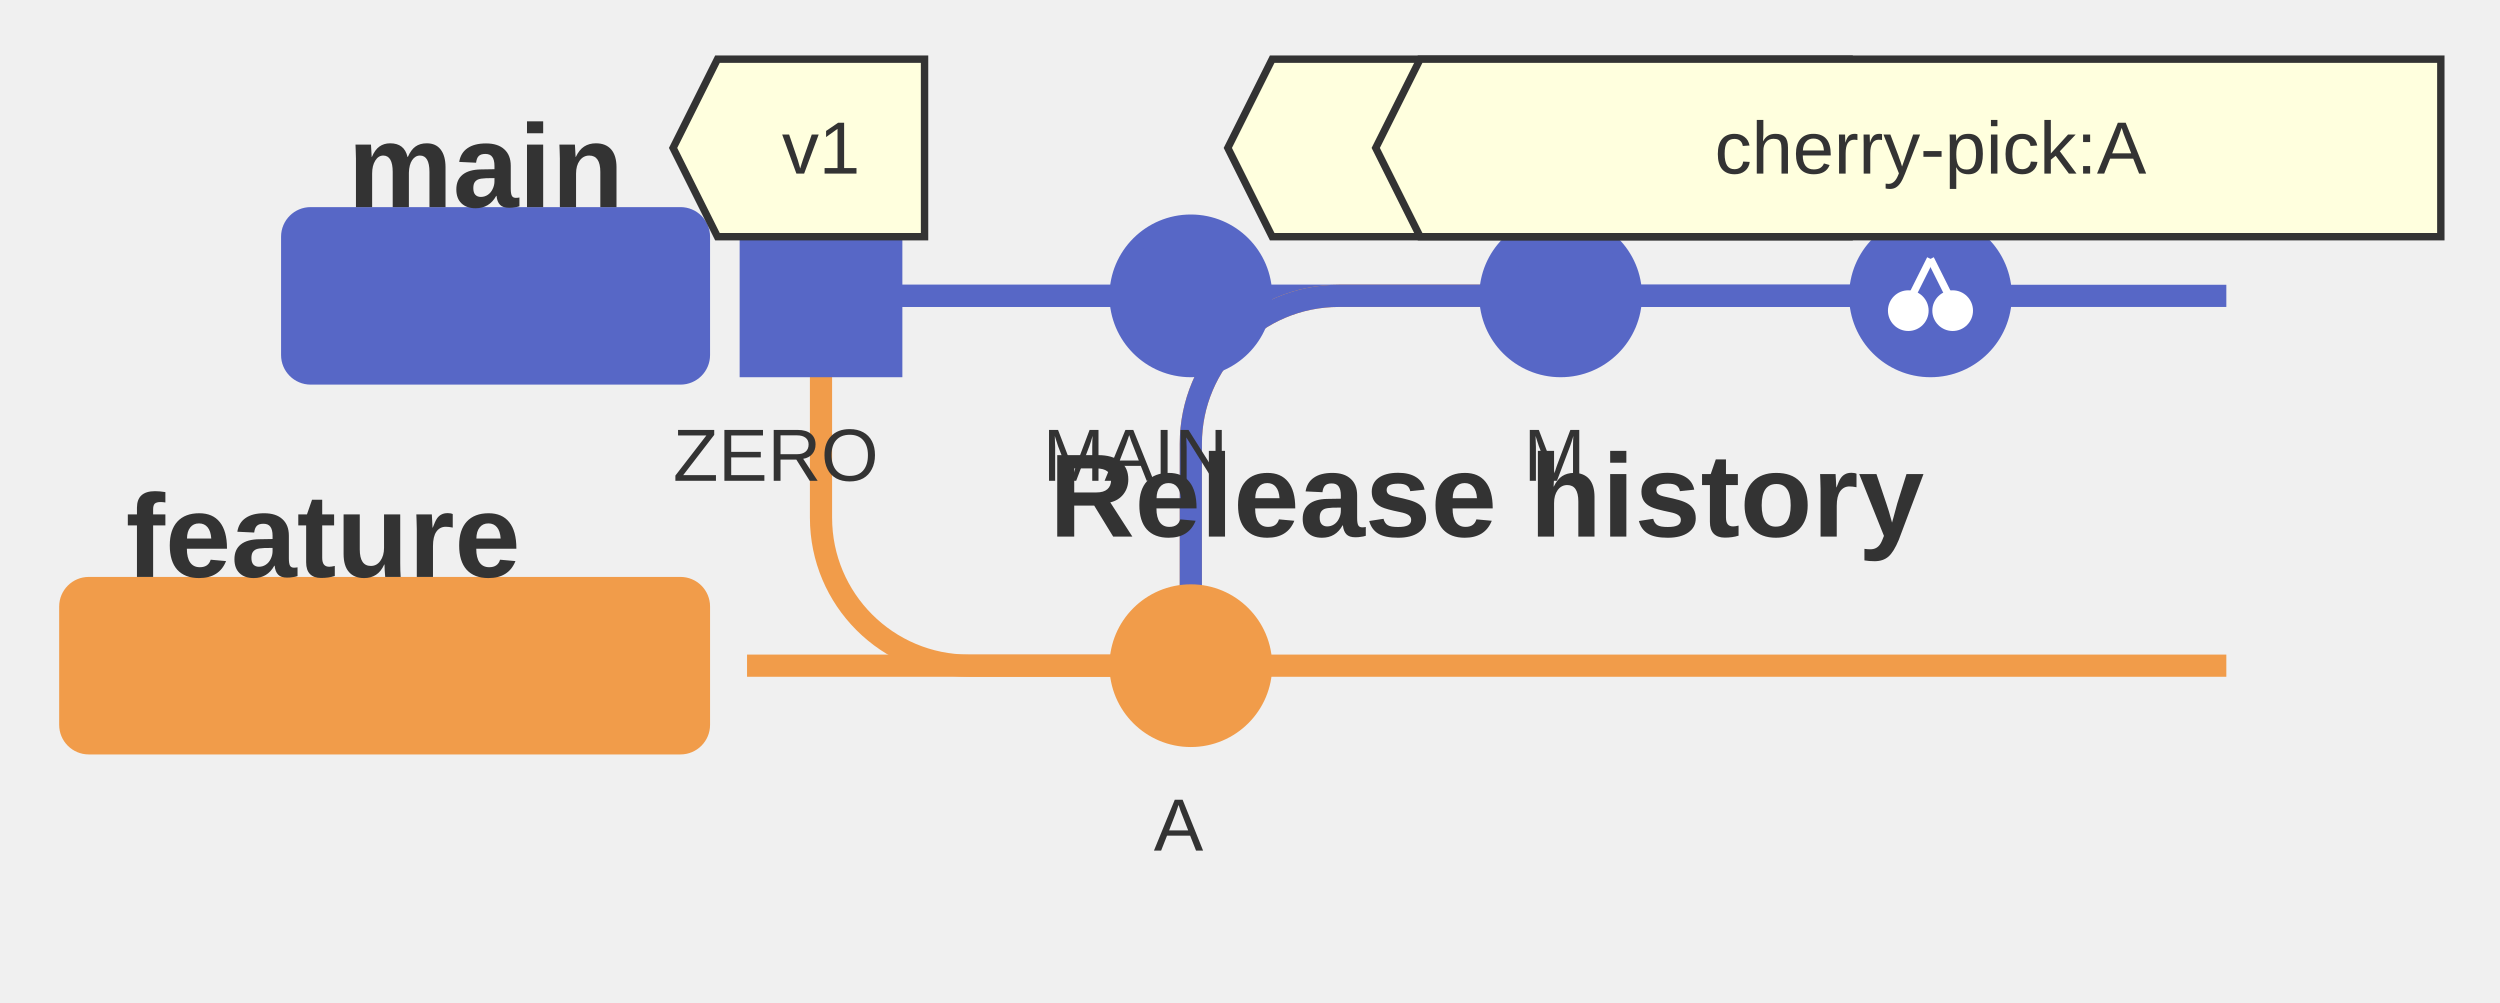
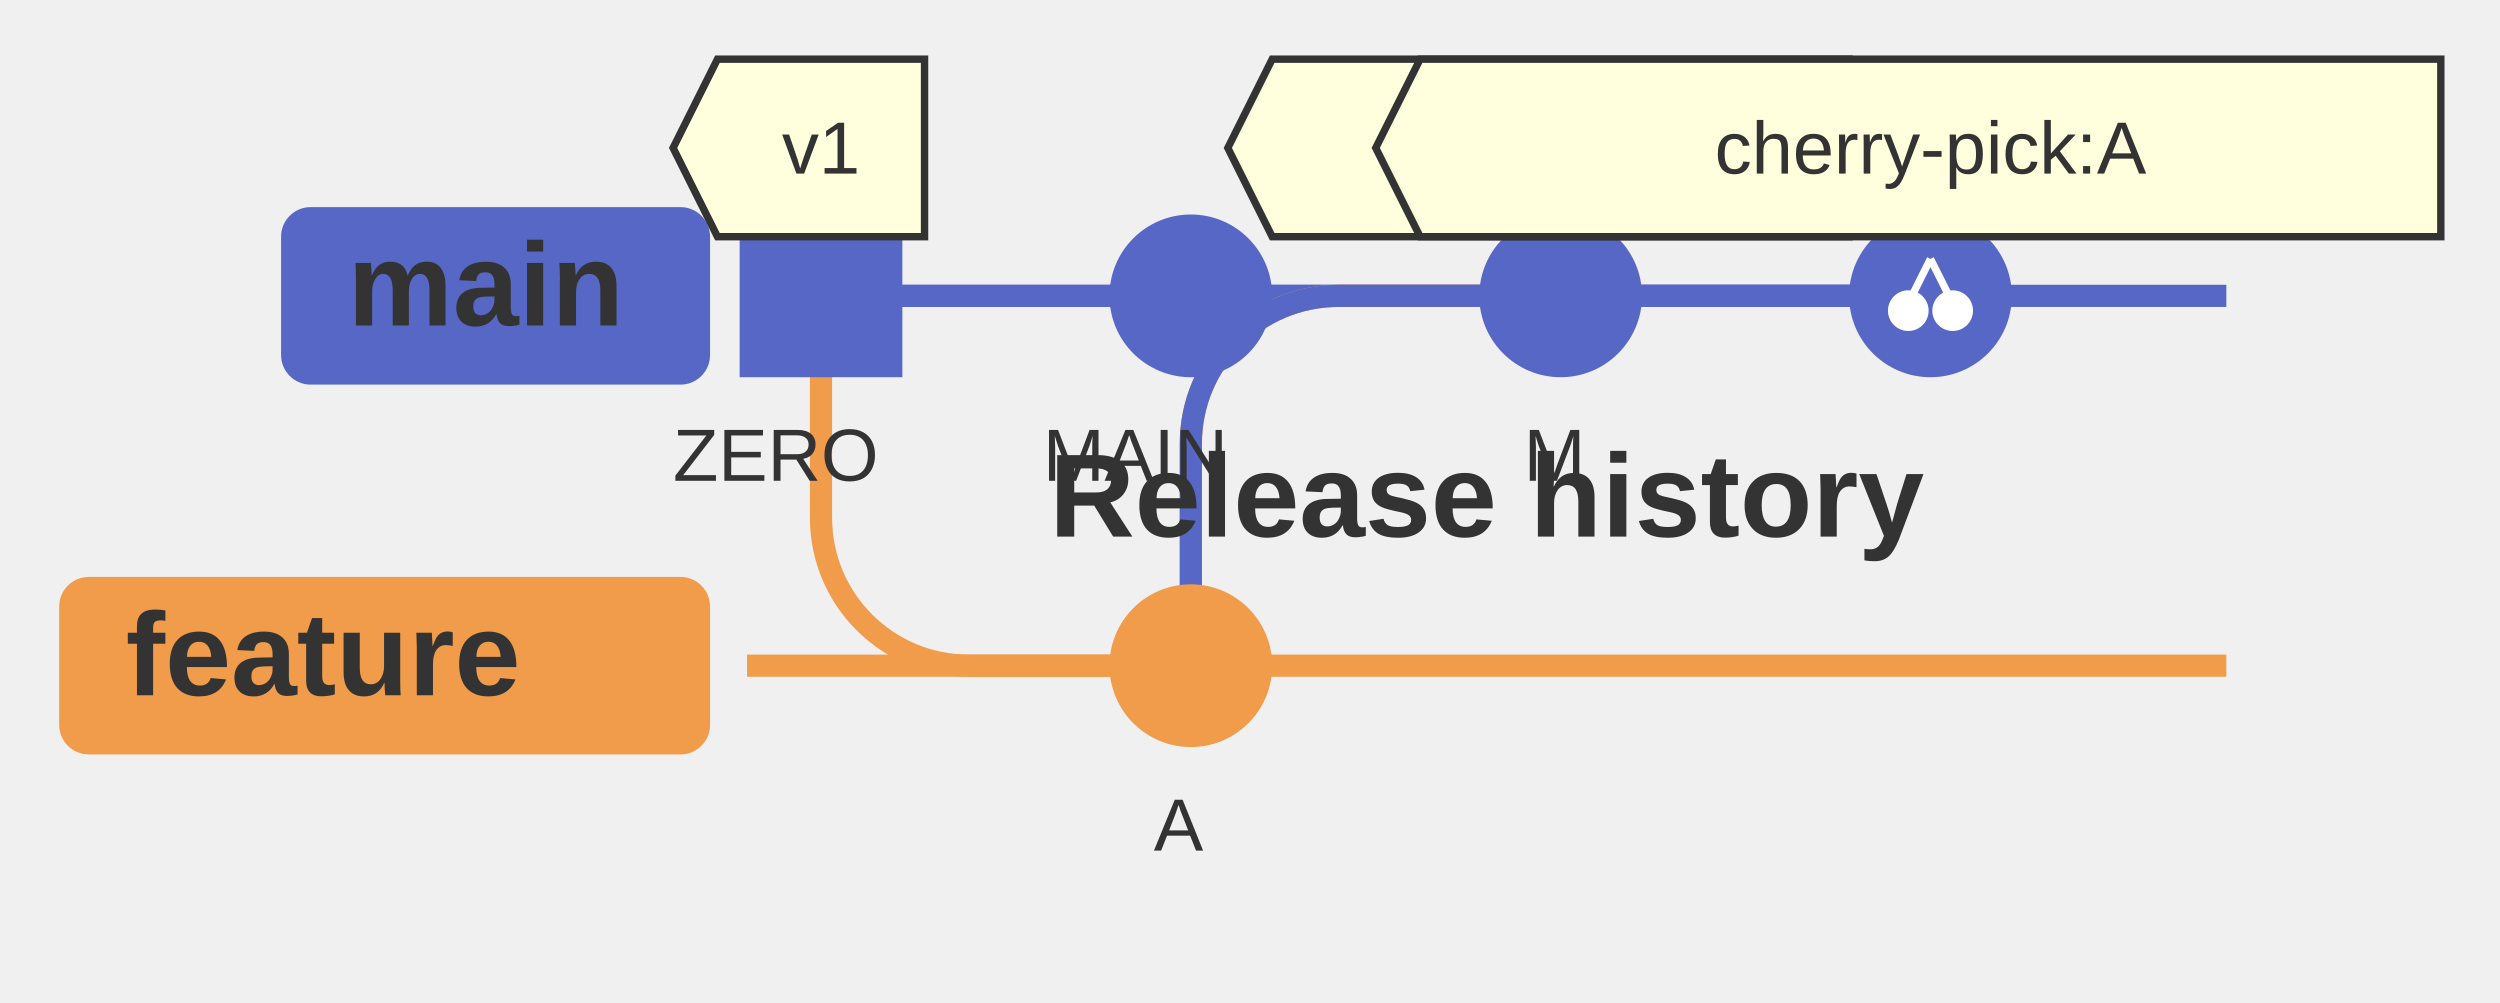
<svg xmlns="http://www.w3.org/2000/svg" viewBox="-101 -42 338 135.5" width="338" height="135.5" role="img" aria-labelledby="diagram-title">
  <line id="git-branch-0" class="git-branch-line" data-role="edge" aria-label="main" x1="0" y1="-2" x2="200" y2="-2" stroke="#5767c6" stroke-width="3" stroke-linecap="butt" stroke-linejoin="miter" />
  <rect id="git-branch-label-background-1" class="git-branch-label-background" data-role="legend" x="-63" y="-14" width="58" height="24" rx="4" ry="4" fill="#5767c6" />
-   <text id="legend-2" class="git-branch-label" data-role="legend" x="-54" y="-14" text-anchor="start" dominant-baseline="alphabetic" font-family="Arial, sans-serif" font-size="16" font-weight="700" fill="#333333">main</text>
+   <text id="legend-2" class="git-branch-label" data-role="legend" x="-54" y="2" text-anchor="start" dominant-baseline="alphabetic" font-family="Arial, sans-serif" font-size="16" font-weight="700" fill="#333333">main</text>
  <line id="git-branch-3" class="git-branch-line" data-role="edge" aria-label="feature" x1="0" y1="48" x2="200" y2="48" stroke="#f19c4a" stroke-width="3" stroke-linecap="butt" stroke-linejoin="miter" />
  <rect id="git-branch-label-background-4" class="git-branch-label-background" data-role="legend" x="-93" y="36" width="88" height="24" rx="4" ry="4" fill="#f19c4a" />
-   <text id="legend-5" class="git-branch-label" data-role="legend" x="-84" y="36" text-anchor="start" dominant-baseline="alphabetic" font-family="Arial, sans-serif" font-size="16" font-weight="700" fill="#333333">feature</text>
+   <text id="legend-5" class="git-branch-label" data-role="legend" x="-84" y="52" text-anchor="start" dominant-baseline="alphabetic" font-family="Arial, sans-serif" font-size="16" font-weight="700" fill="#333333">feature</text>
  <path id="git-edge-6" class="git-commit-edge" data-role="edge" aria-label="ZERO to A" d="M10 -2 L10 28 A20 20 0 0 0 30 48 L60 48" fill="none" stroke="#f19c4a" stroke-width="3" stroke-linecap="butt" stroke-linejoin="miter" />
  <path id="git-edge-7" class="git-commit-edge" data-role="edge" aria-label="ZERO to MAIN" d="M10 -2 L60 -2" fill="none" stroke="#5767c6" stroke-width="3" stroke-linecap="butt" stroke-linejoin="miter" />
  <path id="git-edge-8" class="git-commit-edge" data-role="edge" aria-label="MAIN to M" d="M60 -2 L110 -2" fill="none" stroke="#5767c6" stroke-width="3" stroke-linecap="butt" stroke-linejoin="miter" />
  <path id="git-edge-9" class="git-commit-edge" data-role="edge" aria-label="A to M" d="M60 48 L60 18 A20 20 0 0 1 80 -2 L110 -2" fill="none" stroke="#f19c4a" stroke-width="3" stroke-linecap="butt" stroke-linejoin="miter" />
  <path id="git-edge-10" class="git-commit-edge" data-role="edge" aria-label="M to cherry-pick-4" d="M110 -2 L160 -2" fill="none" stroke="#5767c6" stroke-width="3" stroke-linecap="butt" stroke-linejoin="miter" />
  <path id="git-edge-11" class="git-commit-edge" data-role="edge" aria-label="A to cherry-pick-4" d="M60 48 L60 18 A20 20 0 0 1 80 -2 L160 -2" fill="none" stroke="#5767c6" stroke-width="3" stroke-linecap="butt" stroke-linejoin="miter" />
  <rect id="git-highlight-12" class="git-commit-highlight-outer" data-role="node" aria-label="ZERO" x="0" y="-12" width="20" height="20" fill="#5767c6" stroke="#5767c6" stroke-width="2" stroke-linecap="butt" stroke-linejoin="miter" />
  <rect id="git-highlight-inner-13" class="git-commit-highlight-inner" data-role="node" x="4" y="-8" width="12" height="12" fill="#ffffff" fill-opacity="0" stroke="#5767c6" stroke-width="2" stroke-linecap="butt" stroke-linejoin="miter" />
  <rect id="git-commit-label-background-14" class="git-commit-label-background" data-role="label" x="-12" y="11.5" width="44" height="24" fill="#ffffff" fill-opacity="0" />
  <text id="label-15" class="git-commit-label" data-role="label" x="-10" y="23" text-anchor="start" dominant-baseline="alphabetic" font-family="Arial, sans-serif" font-size="10" font-weight="400" fill="#333333">ZERO</text>
  <polygon id="git-tag-16" class="git-tag-background" data-role="annotation" aria-label="v1" points="-10,-22 -4,-34 24,-34 24,-10 -4,-10" fill="#ffffde" stroke="#333333" stroke-width="1" stroke-linecap="butt" stroke-linejoin="miter" />
  <circle id="git-tag-hole-17" class="git-tag-hole" data-role="annotation" cx="-6" cy="-22" r="1.5" fill="#ffffff" fill-opacity="0" />
  <text id="label-18" class="git-tag-label" data-role="label" x="10" y="-22" text-anchor="middle" dominant-baseline="central" font-family="Arial, sans-serif" font-size="10" font-weight="400" fill="#333333">v1</text>
  <circle id="git-commit-19" class="git-commit-normal" data-role="node" aria-label="A" cx="60" cy="48" r="10" fill="#f19c4a" stroke="#f19c4a" stroke-width="2" stroke-linecap="butt" stroke-linejoin="miter" />
  <path id="git-reverse-20" class="git-commit-reverse-mark" data-role="node" d="M55 43 L65 53 M55 53 L65 43" fill="none" stroke="#ffffff" stroke-width="2" stroke-opacity="0" stroke-linecap="butt" stroke-linejoin="miter" />
  <rect id="git-commit-label-background-21" class="git-commit-label-background" data-role="label" x="53" y="61.5" width="14" height="24" fill="#ffffff" fill-opacity="0" />
  <text id="label-22" class="git-commit-label" data-role="label" x="55" y="73" text-anchor="start" dominant-baseline="alphabetic" font-family="Arial, sans-serif" font-size="10" font-weight="400" fill="#333333">A</text>
  <circle id="git-commit-23" class="git-commit-normal" data-role="node" aria-label="MAIN" cx="60" cy="-2" r="10" fill="#5767c6" stroke="#5767c6" stroke-width="2" stroke-linecap="butt" stroke-linejoin="miter" />
  <rect id="git-commit-label-background-24" class="git-commit-label-background" data-role="label" x="38" y="11.5" width="44" height="24" fill="#ffffff" fill-opacity="0" />
  <text id="label-25" class="git-commit-label" data-role="label" x="40" y="23" text-anchor="start" dominant-baseline="alphabetic" font-family="Arial, sans-serif" font-size="10" font-weight="400" fill="#333333">MAIN</text>
  <circle id="git-commit-26" class="git-commit-merge-outer" data-role="node" aria-label="merged branch feature into main" cx="110" cy="-2" r="10" fill="#5767c6" stroke="#5767c6" stroke-width="2" stroke-linecap="butt" stroke-linejoin="miter" />
  <circle id="git-merge-inner-27" class="git-commit-merge-inner" data-role="node" cx="110" cy="-2" r="6" fill="#ffffff" fill-opacity="0" stroke="#5767c6" stroke-width="2" stroke-linecap="butt" stroke-linejoin="miter" />
  <rect id="git-commit-label-background-28" class="git-commit-label-background" data-role="label" x="103" y="11.5" width="14" height="24" fill="#ffffff" fill-opacity="0" />
  <text id="label-29" class="git-commit-label" data-role="label" x="105" y="23" text-anchor="start" dominant-baseline="alphabetic" font-family="Arial, sans-serif" font-size="10" font-weight="400" fill="#333333">M</text>
  <polygon id="git-tag-30" class="git-tag-background" data-role="annotation" aria-label="release" points="65,-22 71,-34 149,-34 149,-10 71,-10" fill="#ffffde" stroke="#333333" stroke-width="1" stroke-linecap="butt" stroke-linejoin="miter" />
  <circle id="git-tag-hole-31" class="git-tag-hole" data-role="annotation" cx="69" cy="-22" r="1.5" fill="#ffffff" fill-opacity="0" />
  <text id="label-32" class="git-tag-label" data-role="label" x="110" y="-22" text-anchor="middle" dominant-baseline="central" font-family="Arial, sans-serif" font-size="10" font-weight="400" fill="#333333">release</text>
  <circle id="git-cherry-33" class="git-commit-cherry-outer" data-role="node" aria-label="cherry-pick-4" cx="160" cy="-2" r="10" fill="#5767c6" stroke="#5767c6" stroke-width="2" stroke-linecap="butt" stroke-linejoin="miter" />
  <circle id="git-cherry-dot-34" class="git-commit-cherry-dot" data-role="node" cx="157" cy="0" r="2.75" fill="#ffffff" />
  <line id="git-cherry-stem-35" class="git-commit-cherry-stem" data-role="node" x1="157" y1="-1" x2="160" y2="-7" stroke="#ffffff" stroke-width="1" stroke-linecap="butt" stroke-linejoin="miter" />
  <circle id="git-cherry-dot-36" class="git-commit-cherry-dot" data-role="node" cx="163" cy="0" r="2.75" fill="#ffffff" />
  <line id="git-cherry-stem-37" class="git-commit-cherry-stem" data-role="node" x1="163" y1="-1" x2="160" y2="-7" stroke="#ffffff" stroke-width="1" stroke-linecap="butt" stroke-linejoin="miter" />
  <polygon id="git-tag-38" class="git-tag-background" data-role="annotation" aria-label="cherry-pick:A" points="85,-22 91,-34 229,-34 229,-10 91,-10" fill="#ffffde" stroke="#333333" stroke-width="1" stroke-linecap="butt" stroke-linejoin="miter" />
  <circle id="git-tag-hole-39" class="git-tag-hole" data-role="annotation" cx="89" cy="-22" r="1.5" fill="#ffffff" fill-opacity="0" />
  <text id="label-40" class="git-tag-label" data-role="label" x="160" y="-22" text-anchor="middle" dominant-baseline="central" font-family="Arial, sans-serif" font-size="10" font-weight="400" fill="#333333">cherry-pick:A</text>
  <text id="title-41" class="git-title" data-role="title" x="100" y="25" text-anchor="middle" dominant-baseline="central" font-family="Arial, sans-serif" font-size="16" font-weight="700" fill="#333333">Release history</text>
</svg>
